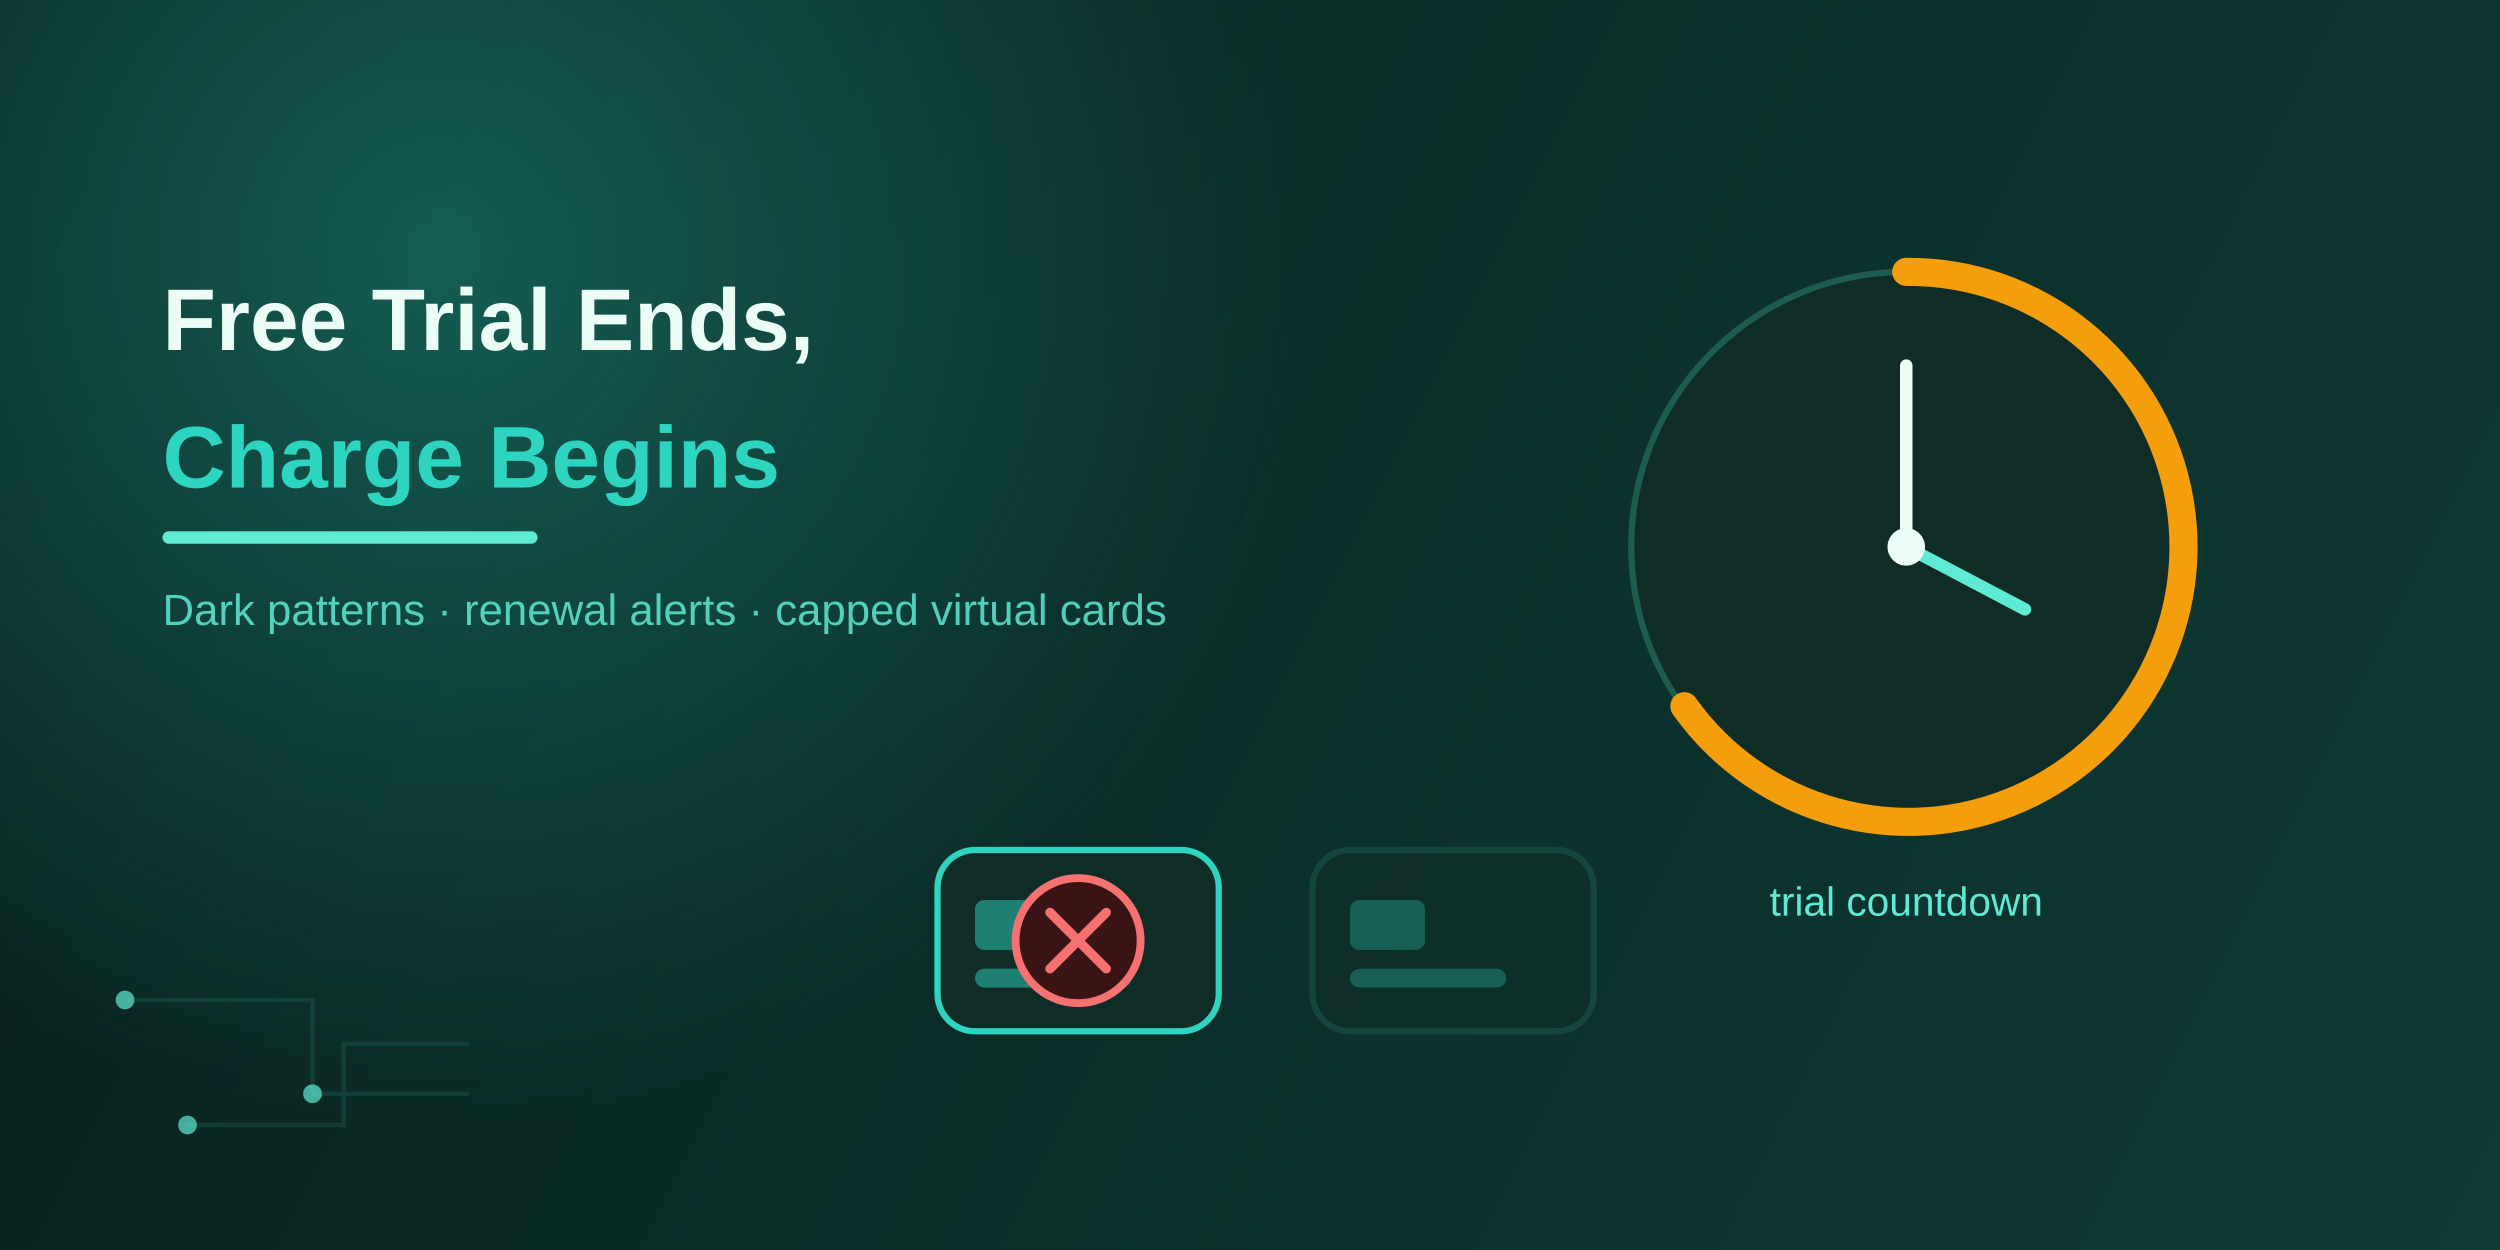
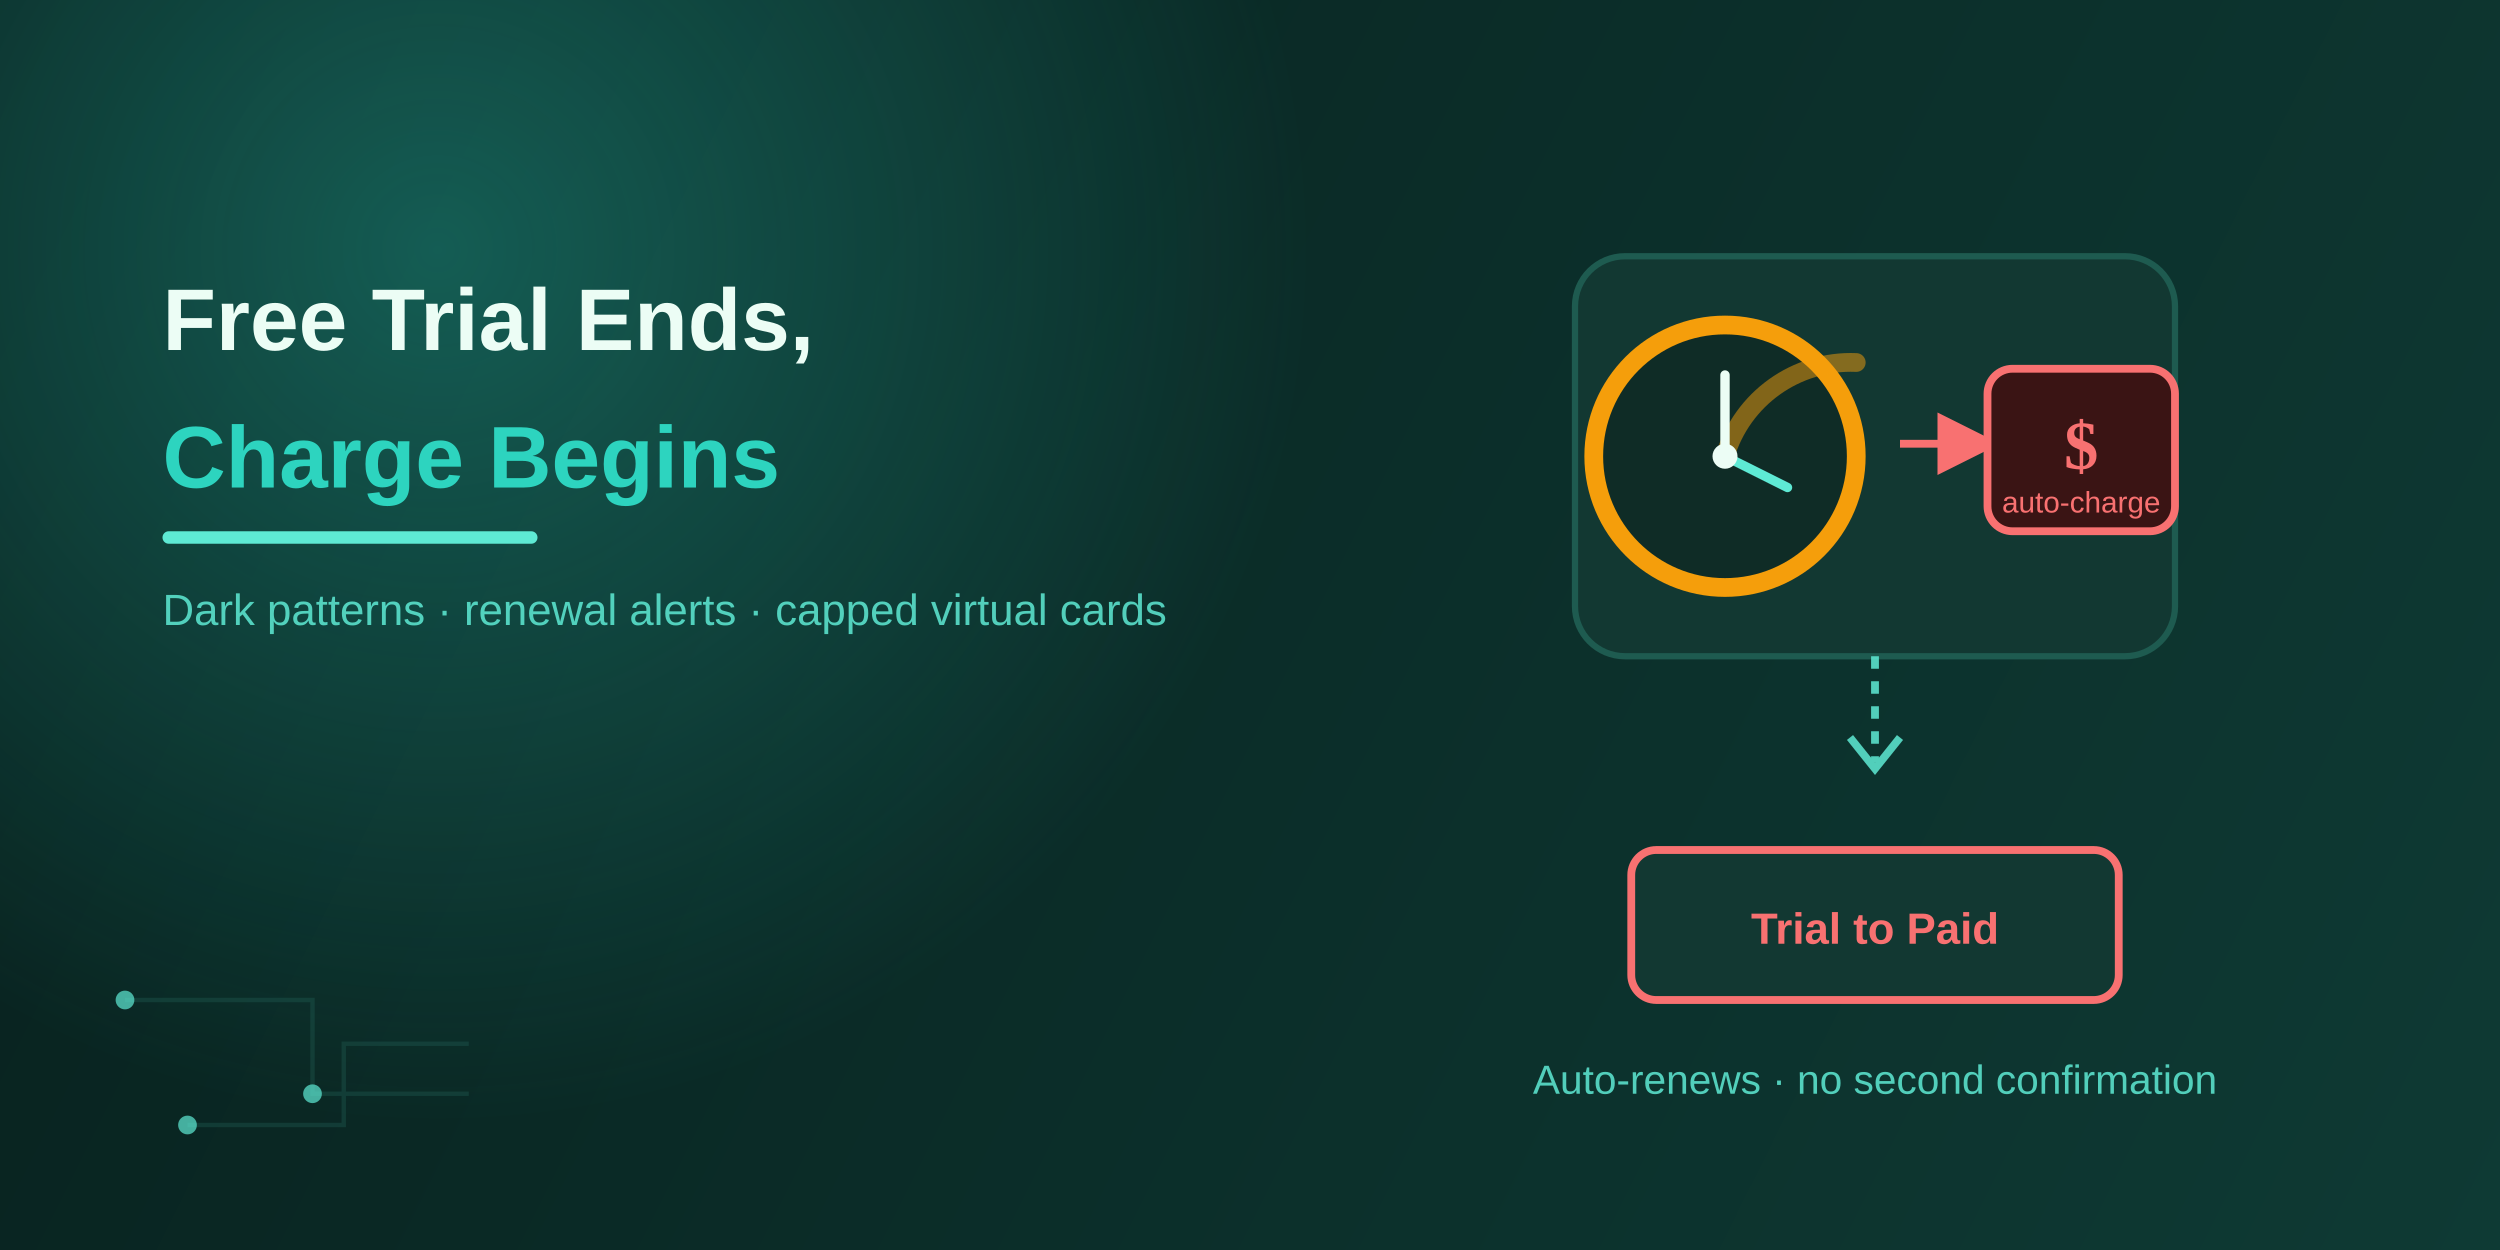
<svg xmlns="http://www.w3.org/2000/svg" viewBox="0 0 800 400" role="img" aria-label="Free trial to auto-renewal trap: AI subscription cover image">
  <defs>
    <linearGradient id="bgGradFttEn" x1="0" y1="0" x2="800" y2="400" gradientUnits="userSpaceOnUse">
      <stop offset="0" stop-color="#08201d" />
      <stop offset="1" stop-color="#0e3a34" />
    </linearGradient>
    <radialGradient id="glowFttEn" cx="140" cy="80" r="280" gradientUnits="userSpaceOnUse">
      <stop offset="0" stop-color="#2dd4bf" stop-opacity="0.32" />
      <stop offset="1" stop-color="#2dd4bf" stop-opacity="0" />
    </radialGradient>
  </defs>
  <rect width="800" height="400" fill="url(#bgGradFttEn)" />
  <rect width="800" height="400" fill="url(#glowFttEn)" />
  <g stroke="#1e5b50" stroke-width="1.4" opacity="0.4" fill="none">
    <path d="M40 320 h60 v30 h50" />
    <path d="M60 360 h50 v-26 h40" />
  </g>
  <g fill="#5eead4" opacity="0.7">
    <circle cx="40" cy="320" r="3" />
    <circle cx="100" cy="350" r="3" />
    <circle cx="60" cy="360" r="3" />
  </g>
  <text x="52" y="112" font-family="'Segoe UI',Arial,sans-serif" font-size="28" font-weight="700" fill="#ecfdf5">Free Trial Ends,</text>
  <text x="52" y="156" font-family="'Segoe UI',Arial,sans-serif" font-size="28" font-weight="700" fill="#2dd4bf">Charge Begins</text>
  <rect x="52" y="170" width="120" height="4" rx="2" fill="#5eead4" />
  <text x="52" y="200" font-family="'Segoe UI',Arial,sans-serif" font-size="14" font-weight="400" fill="#5eead4" opacity="0.85">Dark patterns · renewal alerts · capped virtual cards</text>
-   <g transform="translate(610,175)">
-     <circle r="88" fill="#0f2c26" stroke="#1e5b50" stroke-width="2" />
-     <path d="M0 -88 A88 88 0 1 1 -71 51" fill="none" stroke="#f59e0b" stroke-width="9" stroke-linecap="round" />
-     <line x1="0" y1="0" x2="0" y2="-58" stroke="#ecfdf5" stroke-width="4" stroke-linecap="round" />
-     <line x1="0" y1="0" x2="38" y2="20" stroke="#5eead4" stroke-width="4" stroke-linecap="round" />
-     <circle r="6" fill="#ecfdf5" />
-     <text x="0" y="118" text-anchor="middle" font-family="'Segoe UI',Arial,sans-serif" font-size="13" fill="#5eead4">trial countdown</text>
+   <g transform="translate(600,146)">
+     <rect x="-96" y="-64" width="192" height="128" rx="16" fill="#123832" stroke="#1e5b50" stroke-width="2" />
+     <circle cx="-48" cy="0" r="42" fill="#0f2c26" stroke="#f59e0b" stroke-width="6" />
+     <path d="M-48 0 A42 42 0 0 1 -6 -30" fill="none" stroke="#f59e0b" stroke-width="6" stroke-linecap="round" opacity="0.5" />
+     <line x1="-48" y1="0" x2="-48" y2="-26" stroke="#ecfdf5" stroke-width="3" stroke-linecap="round" />
+     <line x1="-48" y1="0" x2="-28" y2="10" stroke="#5eead4" stroke-width="3" stroke-linecap="round" />
+     <circle cx="-48" cy="0" r="4" fill="#ecfdf5" />
+     <path d="M8 -4 h22" stroke="#f87171" stroke-width="2.5" marker-end="url(#arrowTrial)" />
+     <rect x="36" y="-28" width="60" height="52" rx="8" fill="#3a1414" stroke="#f87171" stroke-width="2.5" />
+     <text x="66" y="4" text-anchor="middle" font-size="22" font-weight="700" fill="#f87171">$</text>
+     <text x="66" y="18" text-anchor="middle" font-family="'Segoe UI',Arial,sans-serif" font-size="9.5" fill="#f87171">auto-charge</text>
  </g>
-   <g>
-     <rect x="300" y="272" width="90" height="58" rx="12" fill="#0f2c26" stroke="#2dd4bf" stroke-width="2" />
-     <rect x="312" y="288" width="24" height="16" rx="3" fill="#2dd4bf" opacity="0.5" />
-     <rect x="312" y="310" width="50" height="6" rx="3" fill="#2dd4bf" opacity="0.5" />
-     <g transform="translate(345,301)">
-       <circle r="20" fill="#3a1414" stroke="#f87171" stroke-width="2.5" />
-       <line x1="-9" y1="-9" x2="9" y2="9" stroke="#f87171" stroke-width="3" stroke-linecap="round" />
-       <line x1="9" y1="-9" x2="-9" y2="9" stroke="#f87171" stroke-width="3" stroke-linecap="round" />
-     </g>
-     <rect x="420" y="272" width="90" height="58" rx="12" fill="#0f2c26" stroke="#1e5b50" stroke-width="2" opacity="0.5" />
-     <rect x="432" y="288" width="24" height="16" rx="3" fill="#2dd4bf" opacity="0.3" />
-     <rect x="432" y="310" width="50" height="6" rx="3" fill="#2dd4bf" opacity="0.3" />
+   <defs>
+     <marker id="arrowTrial" markerWidth="8" markerHeight="8" refX="4" refY="4" orient="auto">
+       <path d="M0 0 L8 4 L0 8 Z" fill="#f87171" />
+     </marker>
+   </defs>
+   <g stroke="#5eead4" stroke-width="2.5" fill="none" opacity="0.85">
+     <path d="M600 210 v34" stroke-dasharray="4 4" />
+     <path d="M592 236 l8 10 l8 -10" fill="none" />
  </g>
+   <g transform="translate(600,296)">
+     <rect x="-78" y="-24" width="156" height="48" rx="8" fill="#123832" stroke="#f87171" stroke-width="2.5" />
+     <text x="0" y="6" text-anchor="middle" font-family="'Segoe UI',Arial,sans-serif" font-size="14" fill="#f87171" font-weight="700">Trial to Paid</text>
+   </g>
+   <text x="600" y="350" text-anchor="middle" font-family="'Segoe UI',Arial,sans-serif" font-size="13" fill="#5eead4" opacity="0.85">Auto-renews · no second confirmation</text>
</svg>
